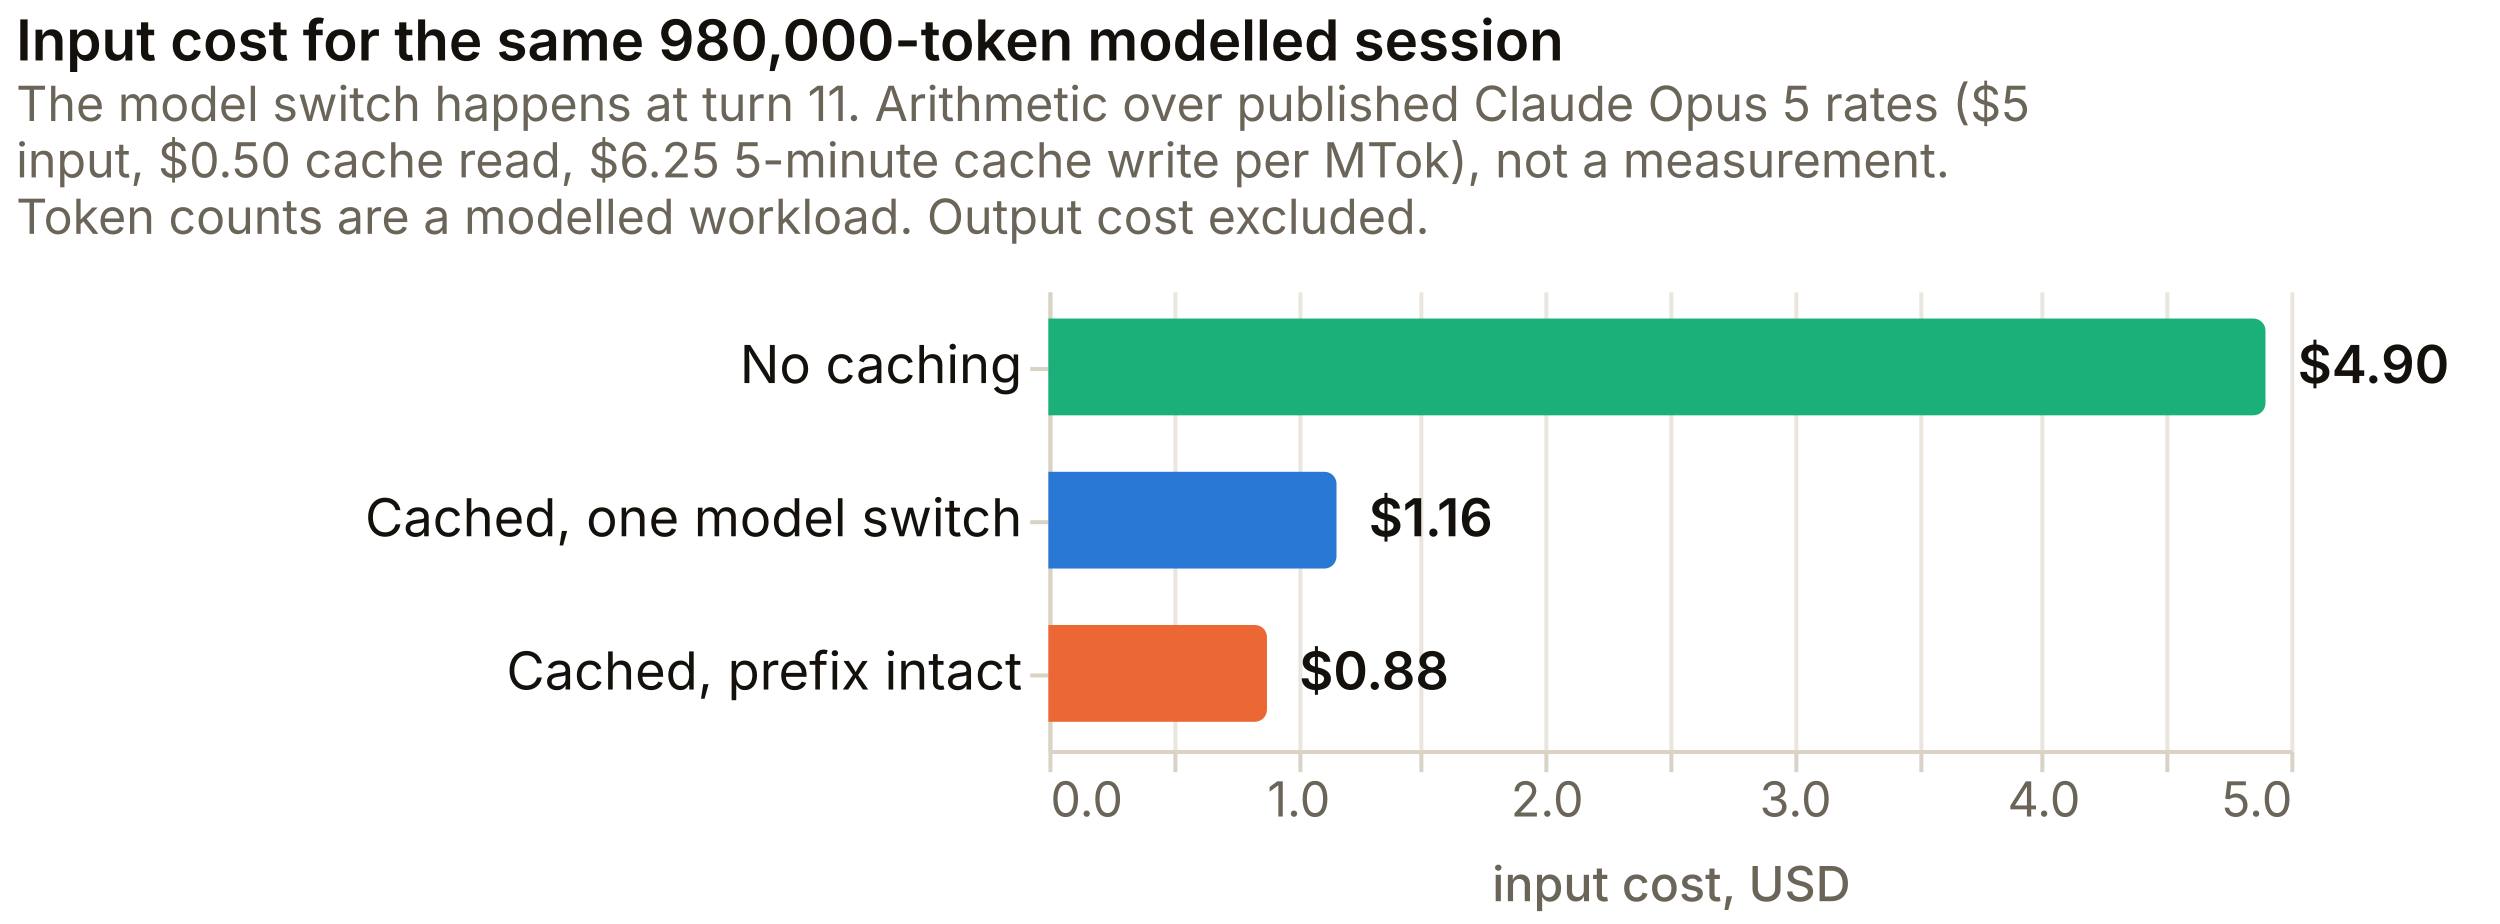
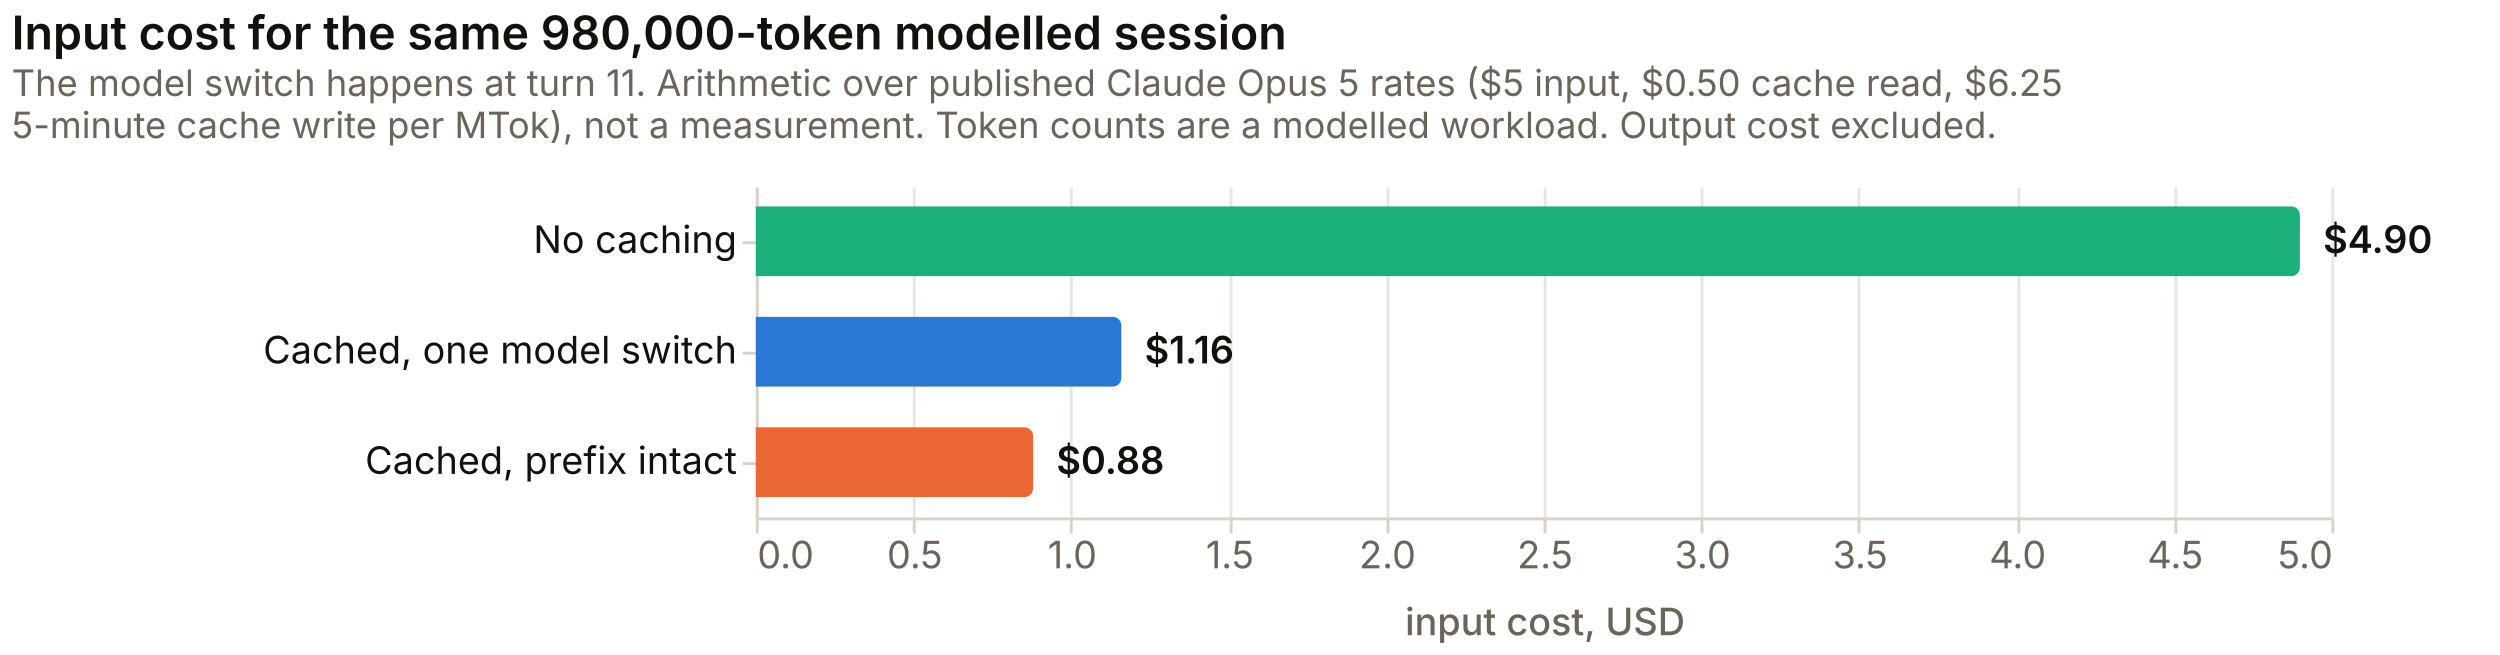
- <svg xmlns="http://www.w3.org/2000/svg" version="1.1" class="marks" width="620" height="229" viewBox="0 0 620 229">
-   <g fill="none" stroke-miterlimit="4" transform="translate(260,72)">
+ <svg xmlns="http://www.w3.org/2000/svg" version="1.1" class="marks" width="860" height="225" viewBox="0 0 860 225">
+   <g fill="none" stroke-miterlimit="4" transform="translate(260,64)">
    <g class="mark-group role-frame root" role="graphics-object" aria-roledescription="group mark container">
      <g transform="translate(0,0)">
-         <path class="background" aria-hidden="true" d="M0,0h308v114h-308Z" />
+         <path class="background" aria-hidden="true" d="M0,0h542v114h-542Z" />
        <g>
          <g class="mark-group role-axis" aria-hidden="true">
            <g transform="translate(0.5,114.5)">
              <path class="background" aria-hidden="true" d="M0,0h0v0h0Z" pointer-events="none" />
              <g>
                <g class="mark-rule role-axis-grid" pointer-events="none">
                  <line transform="translate(0,0)" x2="0" y2="-114" stroke="#d9d2c5" stroke-opacity="0.55" stroke-width="1" opacity="1" />
-                   <line transform="translate(62,0)" x2="0" y2="-114" stroke="#d9d2c5" stroke-opacity="0.55" stroke-width="1" opacity="1" />
-                   <line transform="translate(123,0)" x2="0" y2="-114" stroke="#d9d2c5" stroke-opacity="0.55" stroke-width="1" opacity="1" />
-                   <line transform="translate(185,0)" x2="0" y2="-114" stroke="#d9d2c5" stroke-opacity="0.55" stroke-width="1" opacity="1" />
-                   <line transform="translate(246,0)" x2="0" y2="-114" stroke="#d9d2c5" stroke-opacity="0.55" stroke-width="1" opacity="1" />
-                   <line transform="translate(308,0)" x2="0" y2="-114" stroke="#d9d2c5" stroke-opacity="0.55" stroke-width="1" opacity="1" />
-                   <line transform="translate(31,0)" x2="0" y2="-114" stroke="#d9d2c5" stroke-opacity="0.55" stroke-width="1" opacity="1" />
-                   <line transform="translate(92,0)" x2="0" y2="-114" stroke="#d9d2c5" stroke-opacity="0.55" stroke-width="1" opacity="1" />
-                   <line transform="translate(154,0)" x2="0" y2="-114" stroke="#d9d2c5" stroke-opacity="0.55" stroke-width="1" opacity="1" />
-                   <line transform="translate(216,0)" x2="0" y2="-114" stroke="#d9d2c5" stroke-opacity="0.55" stroke-width="1" opacity="1" />
-                   <line transform="translate(277,0)" x2="0" y2="-114" stroke="#d9d2c5" stroke-opacity="0.55" stroke-width="1" opacity="1" />
+                   <line transform="translate(108,0)" x2="0" y2="-114" stroke="#d9d2c5" stroke-opacity="0.55" stroke-width="1" opacity="1" />
+                   <line transform="translate(217,0)" x2="0" y2="-114" stroke="#d9d2c5" stroke-opacity="0.55" stroke-width="1" opacity="1" />
+                   <line transform="translate(325,0)" x2="0" y2="-114" stroke="#d9d2c5" stroke-opacity="0.55" stroke-width="1" opacity="1" />
+                   <line transform="translate(434,0)" x2="0" y2="-114" stroke="#d9d2c5" stroke-opacity="0.55" stroke-width="1" opacity="1" />
+                   <line transform="translate(542,0)" x2="0" y2="-114" stroke="#d9d2c5" stroke-opacity="0.55" stroke-width="1" opacity="1" />
+                   <line transform="translate(54,0)" x2="0" y2="-114" stroke="#d9d2c5" stroke-opacity="0.55" stroke-width="1" opacity="1" />
+                   <line transform="translate(163,0)" x2="0" y2="-114" stroke="#d9d2c5" stroke-opacity="0.55" stroke-width="1" opacity="1" />
+                   <line transform="translate(271,0)" x2="0" y2="-114" stroke="#d9d2c5" stroke-opacity="0.55" stroke-width="1" opacity="1" />
+                   <line transform="translate(379,0)" x2="0" y2="-114" stroke="#d9d2c5" stroke-opacity="0.55" stroke-width="1" opacity="1" />
+                   <line transform="translate(488,0)" x2="0" y2="-114" stroke="#d9d2c5" stroke-opacity="0.55" stroke-width="1" opacity="1" />
                </g>
              </g>
              <path class="foreground" aria-hidden="true" d="" pointer-events="none" display="none" />
            </g>
          </g>
          <g class="mark-group role-axis" role="graphics-symbol" aria-roledescription="axis" aria-label="X-axis titled 'input cost, USD' for a linear scale with values from 0 to 5">
            <g transform="translate(0.5,114.5)">
              <path class="background" aria-hidden="true" d="M0,0h0v0h0Z" pointer-events="none" />
              <g>
                <g class="mark-rule role-axis-tick" pointer-events="none">
                  <line transform="translate(0,0)" x2="0" y2="5" stroke="#d9d2c5" stroke-width="1" opacity="1" />
-                   <line transform="translate(62,0)" x2="0" y2="5" stroke="#d9d2c5" stroke-width="1" opacity="1" />
-                   <line transform="translate(123,0)" x2="0" y2="5" stroke="#d9d2c5" stroke-width="1" opacity="1" />
-                   <line transform="translate(185,0)" x2="0" y2="5" stroke="#d9d2c5" stroke-width="1" opacity="1" />
-                   <line transform="translate(246,0)" x2="0" y2="5" stroke="#d9d2c5" stroke-width="1" opacity="1" />
-                   <line transform="translate(308,0)" x2="0" y2="5" stroke="#d9d2c5" stroke-width="1" opacity="1" />
-                   <line transform="translate(31,0)" x2="0" y2="5" stroke="#d9d2c5" stroke-width="1" opacity="1" />
-                   <line transform="translate(92,0)" x2="0" y2="5" stroke="#d9d2c5" stroke-width="1" opacity="1" />
-                   <line transform="translate(154,0)" x2="0" y2="5" stroke="#d9d2c5" stroke-width="1" opacity="1" />
-                   <line transform="translate(216,0)" x2="0" y2="5" stroke="#d9d2c5" stroke-width="1" opacity="1" />
-                   <line transform="translate(277,0)" x2="0" y2="5" stroke="#d9d2c5" stroke-width="1" opacity="1" />
+                   <line transform="translate(108,0)" x2="0" y2="5" stroke="#d9d2c5" stroke-width="1" opacity="1" />
+                   <line transform="translate(217,0)" x2="0" y2="5" stroke="#d9d2c5" stroke-width="1" opacity="1" />
+                   <line transform="translate(325,0)" x2="0" y2="5" stroke="#d9d2c5" stroke-width="1" opacity="1" />
+                   <line transform="translate(434,0)" x2="0" y2="5" stroke="#d9d2c5" stroke-width="1" opacity="1" />
+                   <line transform="translate(542,0)" x2="0" y2="5" stroke="#d9d2c5" stroke-width="1" opacity="1" />
+                   <line transform="translate(54,0)" x2="0" y2="5" stroke="#d9d2c5" stroke-width="1" opacity="1" />
+                   <line transform="translate(163,0)" x2="0" y2="5" stroke="#d9d2c5" stroke-width="1" opacity="1" />
+                   <line transform="translate(271,0)" x2="0" y2="5" stroke="#d9d2c5" stroke-width="1" opacity="1" />
+                   <line transform="translate(379,0)" x2="0" y2="5" stroke="#d9d2c5" stroke-width="1" opacity="1" />
+                   <line transform="translate(488,0)" x2="0" y2="5" stroke="#d9d2c5" stroke-width="1" opacity="1" />
                </g>
                <g class="mark-text role-axis-label" pointer-events="none">
-                   <text text-anchor="start" transform="translate(0,16)" font-family="ui-sans-serif, system-ui, -apple-system, 'Segoe UI', Inter, Helvetica, Arial, sans-serif" font-size="12px" fill="#6b6459" opacity="1">0.0</text>
-                   <text text-anchor="middle" transform="translate(61.6,16)" font-family="ui-sans-serif, system-ui, -apple-system, 'Segoe UI', Inter, Helvetica, Arial, sans-serif" font-size="12px" fill="#6b6459" opacity="1">1.0</text>
-                   <text text-anchor="middle" transform="translate(123.2,16)" font-family="ui-sans-serif, system-ui, -apple-system, 'Segoe UI', Inter, Helvetica, Arial, sans-serif" font-size="12px" fill="#6b6459" opacity="1">2.0</text>
-                   <text text-anchor="middle" transform="translate(184.8,16)" font-family="ui-sans-serif, system-ui, -apple-system, 'Segoe UI', Inter, Helvetica, Arial, sans-serif" font-size="12px" fill="#6b6459" opacity="1">3.0</text>
-                   <text text-anchor="middle" transform="translate(246.4,16)" font-family="ui-sans-serif, system-ui, -apple-system, 'Segoe UI', Inter, Helvetica, Arial, sans-serif" font-size="12px" fill="#6b6459" opacity="1">4.0</text>
-                   <text text-anchor="end" transform="translate(308,16)" font-family="ui-sans-serif, system-ui, -apple-system, 'Segoe UI', Inter, Helvetica, Arial, sans-serif" font-size="12px" fill="#6b6459" opacity="1">5.0</text>
-                   <text text-anchor="middle" transform="translate(30.8,16)" font-family="ui-sans-serif, system-ui, -apple-system, 'Segoe UI', Inter, Helvetica, Arial, sans-serif" font-size="12px" fill="#6b6459" opacity="0">0.5</text>
-                   <text text-anchor="middle" transform="translate(92.4,16)" font-family="ui-sans-serif, system-ui, -apple-system, 'Segoe UI', Inter, Helvetica, Arial, sans-serif" font-size="12px" fill="#6b6459" opacity="0">1.5</text>
-                   <text text-anchor="middle" transform="translate(154,16)" font-family="ui-sans-serif, system-ui, -apple-system, 'Segoe UI', Inter, Helvetica, Arial, sans-serif" font-size="12px" fill="#6b6459" opacity="0">2.5</text>
-                   <text text-anchor="middle" transform="translate(215.6,16)" font-family="ui-sans-serif, system-ui, -apple-system, 'Segoe UI', Inter, Helvetica, Arial, sans-serif" font-size="12px" fill="#6b6459" opacity="0">3.5</text>
-                   <text text-anchor="middle" transform="translate(277.2,16)" font-family="ui-sans-serif, system-ui, -apple-system, 'Segoe UI', Inter, Helvetica, Arial, sans-serif" font-size="12px" fill="#6b6459" opacity="0">4.5</text>
+                   <text text-anchor="start" transform="translate(0,17)" font-family="ui-sans-serif, system-ui, -apple-system, 'Segoe UI', Inter, Helvetica, Arial, sans-serif" font-size="13px" fill="#6b6459" opacity="1">0.0</text>
+                   <text text-anchor="middle" transform="translate(108.4,17)" font-family="ui-sans-serif, system-ui, -apple-system, 'Segoe UI', Inter, Helvetica, Arial, sans-serif" font-size="13px" fill="#6b6459" opacity="1">1.0</text>
+                   <text text-anchor="middle" transform="translate(216.8,17)" font-family="ui-sans-serif, system-ui, -apple-system, 'Segoe UI', Inter, Helvetica, Arial, sans-serif" font-size="13px" fill="#6b6459" opacity="1">2.0</text>
+                   <text text-anchor="middle" transform="translate(325.2,17)" font-family="ui-sans-serif, system-ui, -apple-system, 'Segoe UI', Inter, Helvetica, Arial, sans-serif" font-size="13px" fill="#6b6459" opacity="1">3.0</text>
+                   <text text-anchor="middle" transform="translate(433.6,17)" font-family="ui-sans-serif, system-ui, -apple-system, 'Segoe UI', Inter, Helvetica, Arial, sans-serif" font-size="13px" fill="#6b6459" opacity="1">4.0</text>
+                   <text text-anchor="end" transform="translate(542,17)" font-family="ui-sans-serif, system-ui, -apple-system, 'Segoe UI', Inter, Helvetica, Arial, sans-serif" font-size="13px" fill="#6b6459" opacity="1">5.0</text>
+                   <text text-anchor="middle" transform="translate(54.2,17)" font-family="ui-sans-serif, system-ui, -apple-system, 'Segoe UI', Inter, Helvetica, Arial, sans-serif" font-size="13px" fill="#6b6459" opacity="1">0.5</text>
+                   <text text-anchor="middle" transform="translate(162.6,17)" font-family="ui-sans-serif, system-ui, -apple-system, 'Segoe UI', Inter, Helvetica, Arial, sans-serif" font-size="13px" fill="#6b6459" opacity="1">1.5</text>
+                   <text text-anchor="middle" transform="translate(271,17)" font-family="ui-sans-serif, system-ui, -apple-system, 'Segoe UI', Inter, Helvetica, Arial, sans-serif" font-size="13px" fill="#6b6459" opacity="1">2.5</text>
+                   <text text-anchor="middle" transform="translate(379.4,17)" font-family="ui-sans-serif, system-ui, -apple-system, 'Segoe UI', Inter, Helvetica, Arial, sans-serif" font-size="13px" fill="#6b6459" opacity="1">3.5</text>
+                   <text text-anchor="middle" transform="translate(487.8,17)" font-family="ui-sans-serif, system-ui, -apple-system, 'Segoe UI', Inter, Helvetica, Arial, sans-serif" font-size="13px" fill="#6b6459" opacity="1">4.5</text>
                </g>
                <g class="mark-rule role-axis-domain" pointer-events="none">
-                   <line transform="translate(0,0)" x2="308" y2="0" stroke="#d9d2c5" stroke-width="1" opacity="1" />
+                   <line transform="translate(0,0)" x2="542" y2="0" stroke="#d9d2c5" stroke-width="1" opacity="1" />
                </g>
                <g class="mark-text role-axis-title" pointer-events="none">
-                   <text text-anchor="middle" transform="translate(154,37)" font-family="ui-sans-serif, system-ui, -apple-system, 'Segoe UI', Inter, Helvetica, Arial, sans-serif" font-size="12px" font-weight="500" fill="#6b6459" opacity="1">input cost, USD</text>
+                   <text text-anchor="middle" transform="translate(271,40)" font-family="ui-sans-serif, system-ui, -apple-system, 'Segoe UI', Inter, Helvetica, Arial, sans-serif" font-size="13px" font-weight="500" fill="#6b6459" opacity="1">input cost, USD</text>
                </g>
              </g>
              <path class="foreground" aria-hidden="true" d="" pointer-events="none" display="none" />
            </g>
          </g>
          <g class="mark-group role-axis" role="graphics-symbol" aria-roledescription="axis" aria-label="Y-axis for a discrete scale with 3 values: No caching, Cached, one model switch, Cached, prefix intact">
            <g transform="translate(0.5,0.5)">
              <path class="background" aria-hidden="true" d="M0,0h0v0h0Z" pointer-events="none" />
              <g>
                <g class="mark-rule role-axis-tick" pointer-events="none">
                  <line transform="translate(0,19)" x2="-5" y2="0" stroke="#d9d2c5" stroke-width="1" opacity="1" />
                  <line transform="translate(0,57)" x2="-5" y2="0" stroke="#d9d2c5" stroke-width="1" opacity="1" />
                  <line transform="translate(0,95)" x2="-5" y2="0" stroke="#d9d2c5" stroke-width="1" opacity="1" />
                </g>
                <g class="mark-text role-axis-label" pointer-events="none">
                  <text text-anchor="end" transform="translate(-7,22.5)" font-family="ui-sans-serif, system-ui, -apple-system, 'Segoe UI', Inter, Helvetica, Arial, sans-serif" font-size="13px" fill="#14110d" opacity="1">No caching</text>
                  <text text-anchor="end" transform="translate(-7,60.5)" font-family="ui-sans-serif, system-ui, -apple-system, 'Segoe UI', Inter, Helvetica, Arial, sans-serif" font-size="13px" fill="#14110d" opacity="1">Cached, one model switch</text>
                  <text text-anchor="end" transform="translate(-7,98.5)" font-family="ui-sans-serif, system-ui, -apple-system, 'Segoe UI', Inter, Helvetica, Arial, sans-serif" font-size="13px" fill="#14110d" opacity="1">Cached, prefix intact</text>
                </g>
                <g class="mark-rule role-axis-domain" pointer-events="none">
                  <line transform="translate(0,0)" x2="0" y2="114" stroke="#d9d2c5" stroke-width="1" opacity="1" />
                </g>
              </g>
              <path class="foreground" aria-hidden="true" d="" pointer-events="none" display="none" />
            </g>
          </g>
          <g class="mark-group role-scope" role="graphics-object" aria-roledescription="group mark container">
            <g transform="translate(0,7)">
-               <path class="background" aria-hidden="true" d="M0,0L298.84,0C300.496,0,301.84,1.344,301.84,3L301.84,21C301.84,22.656,300.496,24,298.84,24L0,24C0,24,0,24,0,24L0,0C0,0,0,0,0,0Z" />
+               <path class="background" aria-hidden="true" d="M0,0L528.16,0C529.816,0,531.16,1.344,531.16,3L531.16,21C531.16,22.656,529.816,24,528.16,24L0,24C0,24,0,24,0,24L0,0C0,0,0,0,0,0Z" />
              <g clip-path="url(#clip61)">
                <g class="mark-group role-scope" role="graphics-object" aria-roledescription="group mark container">
                  <g transform="translate(0,0)">
                    <path class="background" aria-hidden="true" d="M0,0h0v24h0Z" />
                    <g>
                      <g class="mark-rect role-mark layer_0_marks" role="graphics-object" aria-roledescription="rect mark container">
-                         <path aria-label="input cost, USD: 4.9; case: No caching" role="graphics-symbol" aria-roledescription="bar" d="M0,0h301.84v24h-301.84Z" fill="#1baf7a" />
+                         <path aria-label="input cost, USD: 4.9; case: No caching" role="graphics-symbol" aria-roledescription="bar" d="M0,0h531.16v24h-531.16Z" fill="#1baf7a" />
                      </g>
                    </g>
                    <path class="foreground" aria-hidden="true" d="" display="none" />
                  </g>
                </g>
              </g>
              <path class="foreground" aria-hidden="true" d="" display="none" />
            </g>
            <g transform="translate(0,45)">
-               <path class="background" aria-hidden="true" d="M0,0L68.456,0C70.112,0,71.456,1.344,71.456,3L71.456,21C71.456,22.656,70.112,24,68.456,24L0,24C0,24,0,24,0,24L0,0C0,0,0,0,0,0Z" />
+               <path class="background" aria-hidden="true" d="M0,0L122.744,0C124.4,0,125.744,1.344,125.744,3L125.744,21C125.744,22.656,124.4,24,122.744,24L0,24C0,24,0,24,0,24L0,0C0,0,0,0,0,0Z" />
              <g clip-path="url(#clip62)">
                <g class="mark-group role-scope" role="graphics-object" aria-roledescription="group mark container">
                  <g transform="translate(0,0)">
                    <path class="background" aria-hidden="true" d="M0,0h0v24h0Z" />
                    <g>
                      <g class="mark-rect role-mark layer_0_marks" role="graphics-object" aria-roledescription="rect mark container">
-                         <path aria-label="input cost, USD: 1.16; case: Cached, one model switch" role="graphics-symbol" aria-roledescription="bar" d="M0,0h71.456v24h-71.456Z" fill="#2a78d6" />
+                         <path aria-label="input cost, USD: 1.16; case: Cached, one model switch" role="graphics-symbol" aria-roledescription="bar" d="M0,0h125.744v24h-125.744Z" fill="#2a78d6" />
                      </g>
                    </g>
                    <path class="foreground" aria-hidden="true" d="" display="none" />
                  </g>
                </g>
              </g>
              <path class="foreground" aria-hidden="true" d="" display="none" />
            </g>
            <g transform="translate(0,83)">
-               <path class="background" aria-hidden="true" d="M0,0L51.208,0C52.864,0,54.208,1.344,54.208,3L54.208,21C54.208,22.656,52.864,24,51.208,24L0,24C0,24,0,24,0,24L0,0C0,0,0,0,0,0Z" />
+               <path class="background" aria-hidden="true" d="M0,0L92.392,0C94.048,0,95.392,1.344,95.392,3L95.392,21C95.392,22.656,94.048,24,92.392,24L0,24C0,24,0,24,0,24L0,0C0,0,0,0,0,0Z" />
              <g clip-path="url(#clip63)">
                <g class="mark-group role-scope" role="graphics-object" aria-roledescription="group mark container">
                  <g transform="translate(0,0)">
                    <path class="background" aria-hidden="true" d="M0,0h0v24h0Z" />
                    <g>
                      <g class="mark-rect role-mark layer_0_marks" role="graphics-object" aria-roledescription="rect mark container">
-                         <path aria-label="input cost, USD: 0.88; case: Cached, prefix intact" role="graphics-symbol" aria-roledescription="bar" d="M0,0h54.208v24h-54.208Z" fill="#eb6834" />
+                         <path aria-label="input cost, USD: 0.88; case: Cached, prefix intact" role="graphics-symbol" aria-roledescription="bar" d="M0,0h95.392v24h-95.392Z" fill="#eb6834" />
                      </g>
                    </g>
                    <path class="foreground" aria-hidden="true" d="" display="none" />
                  </g>
                </g>
              </g>
              <path class="foreground" aria-hidden="true" d="" display="none" />
            </g>
          </g>
          <g class="mark-text role-mark layer_1_marks" role="graphics-object" aria-roledescription="text mark container">
-             <text aria-label="input cost, USD: 4.9; case: No caching; d: $4.90" role="graphics-symbol" aria-roledescription="text mark" text-anchor="start" transform="translate(309.84,23)" font-family="ui-sans-serif, system-ui, -apple-system, 'Segoe UI', Inter, Helvetica, Arial, sans-serif" font-size="13px" font-weight="600" fill="#14110d">$4.90</text>
-             <text aria-label="input cost, USD: 1.16; case: Cached, one model switch; d: $1.16" role="graphics-symbol" aria-roledescription="text mark" text-anchor="start" transform="translate(79.456,61)" font-family="ui-sans-serif, system-ui, -apple-system, 'Segoe UI', Inter, Helvetica, Arial, sans-serif" font-size="13px" font-weight="600" fill="#14110d">$1.16</text>
-             <text aria-label="input cost, USD: 0.88; case: Cached, prefix intact; d: $0.88" role="graphics-symbol" aria-roledescription="text mark" text-anchor="start" transform="translate(62.208,99)" font-family="ui-sans-serif, system-ui, -apple-system, 'Segoe UI', Inter, Helvetica, Arial, sans-serif" font-size="13px" font-weight="600" fill="#14110d">$0.88</text>
+             <text aria-label="input cost, USD: 4.9; case: No caching; d: $4.90" role="graphics-symbol" aria-roledescription="text mark" text-anchor="start" transform="translate(539.16,23)" font-family="ui-sans-serif, system-ui, -apple-system, 'Segoe UI', Inter, Helvetica, Arial, sans-serif" font-size="13px" font-weight="600" fill="#14110d">$4.90</text>
+             <text aria-label="input cost, USD: 1.16; case: Cached, one model switch; d: $1.16" role="graphics-symbol" aria-roledescription="text mark" text-anchor="start" transform="translate(133.744,61)" font-family="ui-sans-serif, system-ui, -apple-system, 'Segoe UI', Inter, Helvetica, Arial, sans-serif" font-size="13px" font-weight="600" fill="#14110d">$1.16</text>
+             <text aria-label="input cost, USD: 0.88; case: Cached, prefix intact; d: $0.88" role="graphics-symbol" aria-roledescription="text mark" text-anchor="start" transform="translate(103.392,99)" font-family="ui-sans-serif, system-ui, -apple-system, 'Segoe UI', Inter, Helvetica, Arial, sans-serif" font-size="13px" font-weight="600" fill="#14110d">$0.88</text>
          </g>
          <g class="mark-group role-title">
-             <g transform="translate(-256,-68)">
+             <g transform="translate(-256,-60)">
              <path class="background" aria-hidden="true" d="M0,0h0v0h0Z" pointer-events="none" />
              <g>
                <g class="mark-text role-title-text" role="graphics-symbol" aria-roledescription="title" aria-label="Title text 'Input cost for the same 980,000-token modelled session'" pointer-events="none">
-                   <text text-anchor="start" transform="translate(0,11)" font-family="ui-sans-serif, system-ui, -apple-system, 'Segoe UI', Inter, Helvetica, Arial, sans-serif" font-size="14px" font-weight="600" fill="#14110d" opacity="1">Input cost for the same 980,000-token modelled session</text>
+                   <text text-anchor="start" transform="translate(0,13)" font-family="ui-sans-serif, system-ui, -apple-system, 'Segoe UI', Inter, Helvetica, Arial, sans-serif" font-size="16px" font-weight="600" fill="#14110d" opacity="1">Input cost for the same 980,000-token modelled session</text>
                </g>
                <g class="mark-text role-title-subtitle" role="graphics-symbol" aria-roledescription="subtitle" aria-label="Subtitle text 'The model switch happens at turn 11. Arithmetic over published Claude Opus 5 rates ($5 input, $0.50 cache read, $6.25 5-minute cache write per MTok), not a measurement. Token counts are a modelled workload. Output cost excluded.'" pointer-events="none">
-                   <text text-anchor="start" transform="translate(0,26)" font-family="ui-sans-serif, system-ui, -apple-system, 'Segoe UI', Inter, Helvetica, Arial, sans-serif" font-size="12px" fill="#6b6459" opacity="1">
-                     <tspan>The model switch happens at turn 11. Arithmetic over published Claude Opus 5 rates ($5</tspan>
-                     <tspan x="0" dy="14">input, $0.50 cache read, $6.25 5-minute cache write per MTok), not a measurement.</tspan>
-                     <tspan x="0" dy="14">Token counts are a modelled workload. Output cost excluded.</tspan>
+                   <text text-anchor="start" transform="translate(0,29)" font-family="ui-sans-serif, system-ui, -apple-system, 'Segoe UI', Inter, Helvetica, Arial, sans-serif" font-size="12.5px" fill="#6b6459" opacity="1">
+                     <tspan>The model switch happens at turn 11. Arithmetic over published Claude Opus 5 rates ($5 input, $0.50 cache read, $6.25</tspan>
+                     <tspan x="0" dy="14.5">5-minute cache write per MTok), not a measurement. Token counts are a modelled workload. Output cost excluded.</tspan>
                  </text>
                </g>
              </g>
              <path class="foreground" aria-hidden="true" d="" pointer-events="none" display="none" />
            </g>
          </g>
        </g>
        <path class="foreground" aria-hidden="true" d="" display="none" />
      </g>
    </g>
  </g>
  <defs>
    <clipPath id="clip61">
-       <path d="M0,0L298.84,0C300.496,0,301.84,1.344,301.84,3L301.84,21C301.84,22.656,300.496,24,298.84,24L0,24C0,24,0,24,0,24L0,0C0,0,0,0,0,0Z" />
+       <path d="M0,0L528.16,0C529.816,0,531.16,1.344,531.16,3L531.16,21C531.16,22.656,529.816,24,528.16,24L0,24C0,24,0,24,0,24L0,0C0,0,0,0,0,0Z" />
    </clipPath>
    <clipPath id="clip62">
-       <path d="M0,0L68.456,0C70.112,0,71.456,1.344,71.456,3L71.456,21C71.456,22.656,70.112,24,68.456,24L0,24C0,24,0,24,0,24L0,0C0,0,0,0,0,0Z" />
+       <path d="M0,0L122.744,0C124.4,0,125.744,1.344,125.744,3L125.744,21C125.744,22.656,124.4,24,122.744,24L0,24C0,24,0,24,0,24L0,0C0,0,0,0,0,0Z" />
    </clipPath>
    <clipPath id="clip63">
-       <path d="M0,0L51.208,0C52.864,0,54.208,1.344,54.208,3L54.208,21C54.208,22.656,52.864,24,51.208,24L0,24C0,24,0,24,0,24L0,0C0,0,0,0,0,0Z" />
+       <path d="M0,0L92.392,0C94.048,0,95.392,1.344,95.392,3L95.392,21C95.392,22.656,94.048,24,92.392,24L0,24C0,24,0,24,0,24L0,0C0,0,0,0,0,0Z" />
    </clipPath>
  </defs>
</svg>
